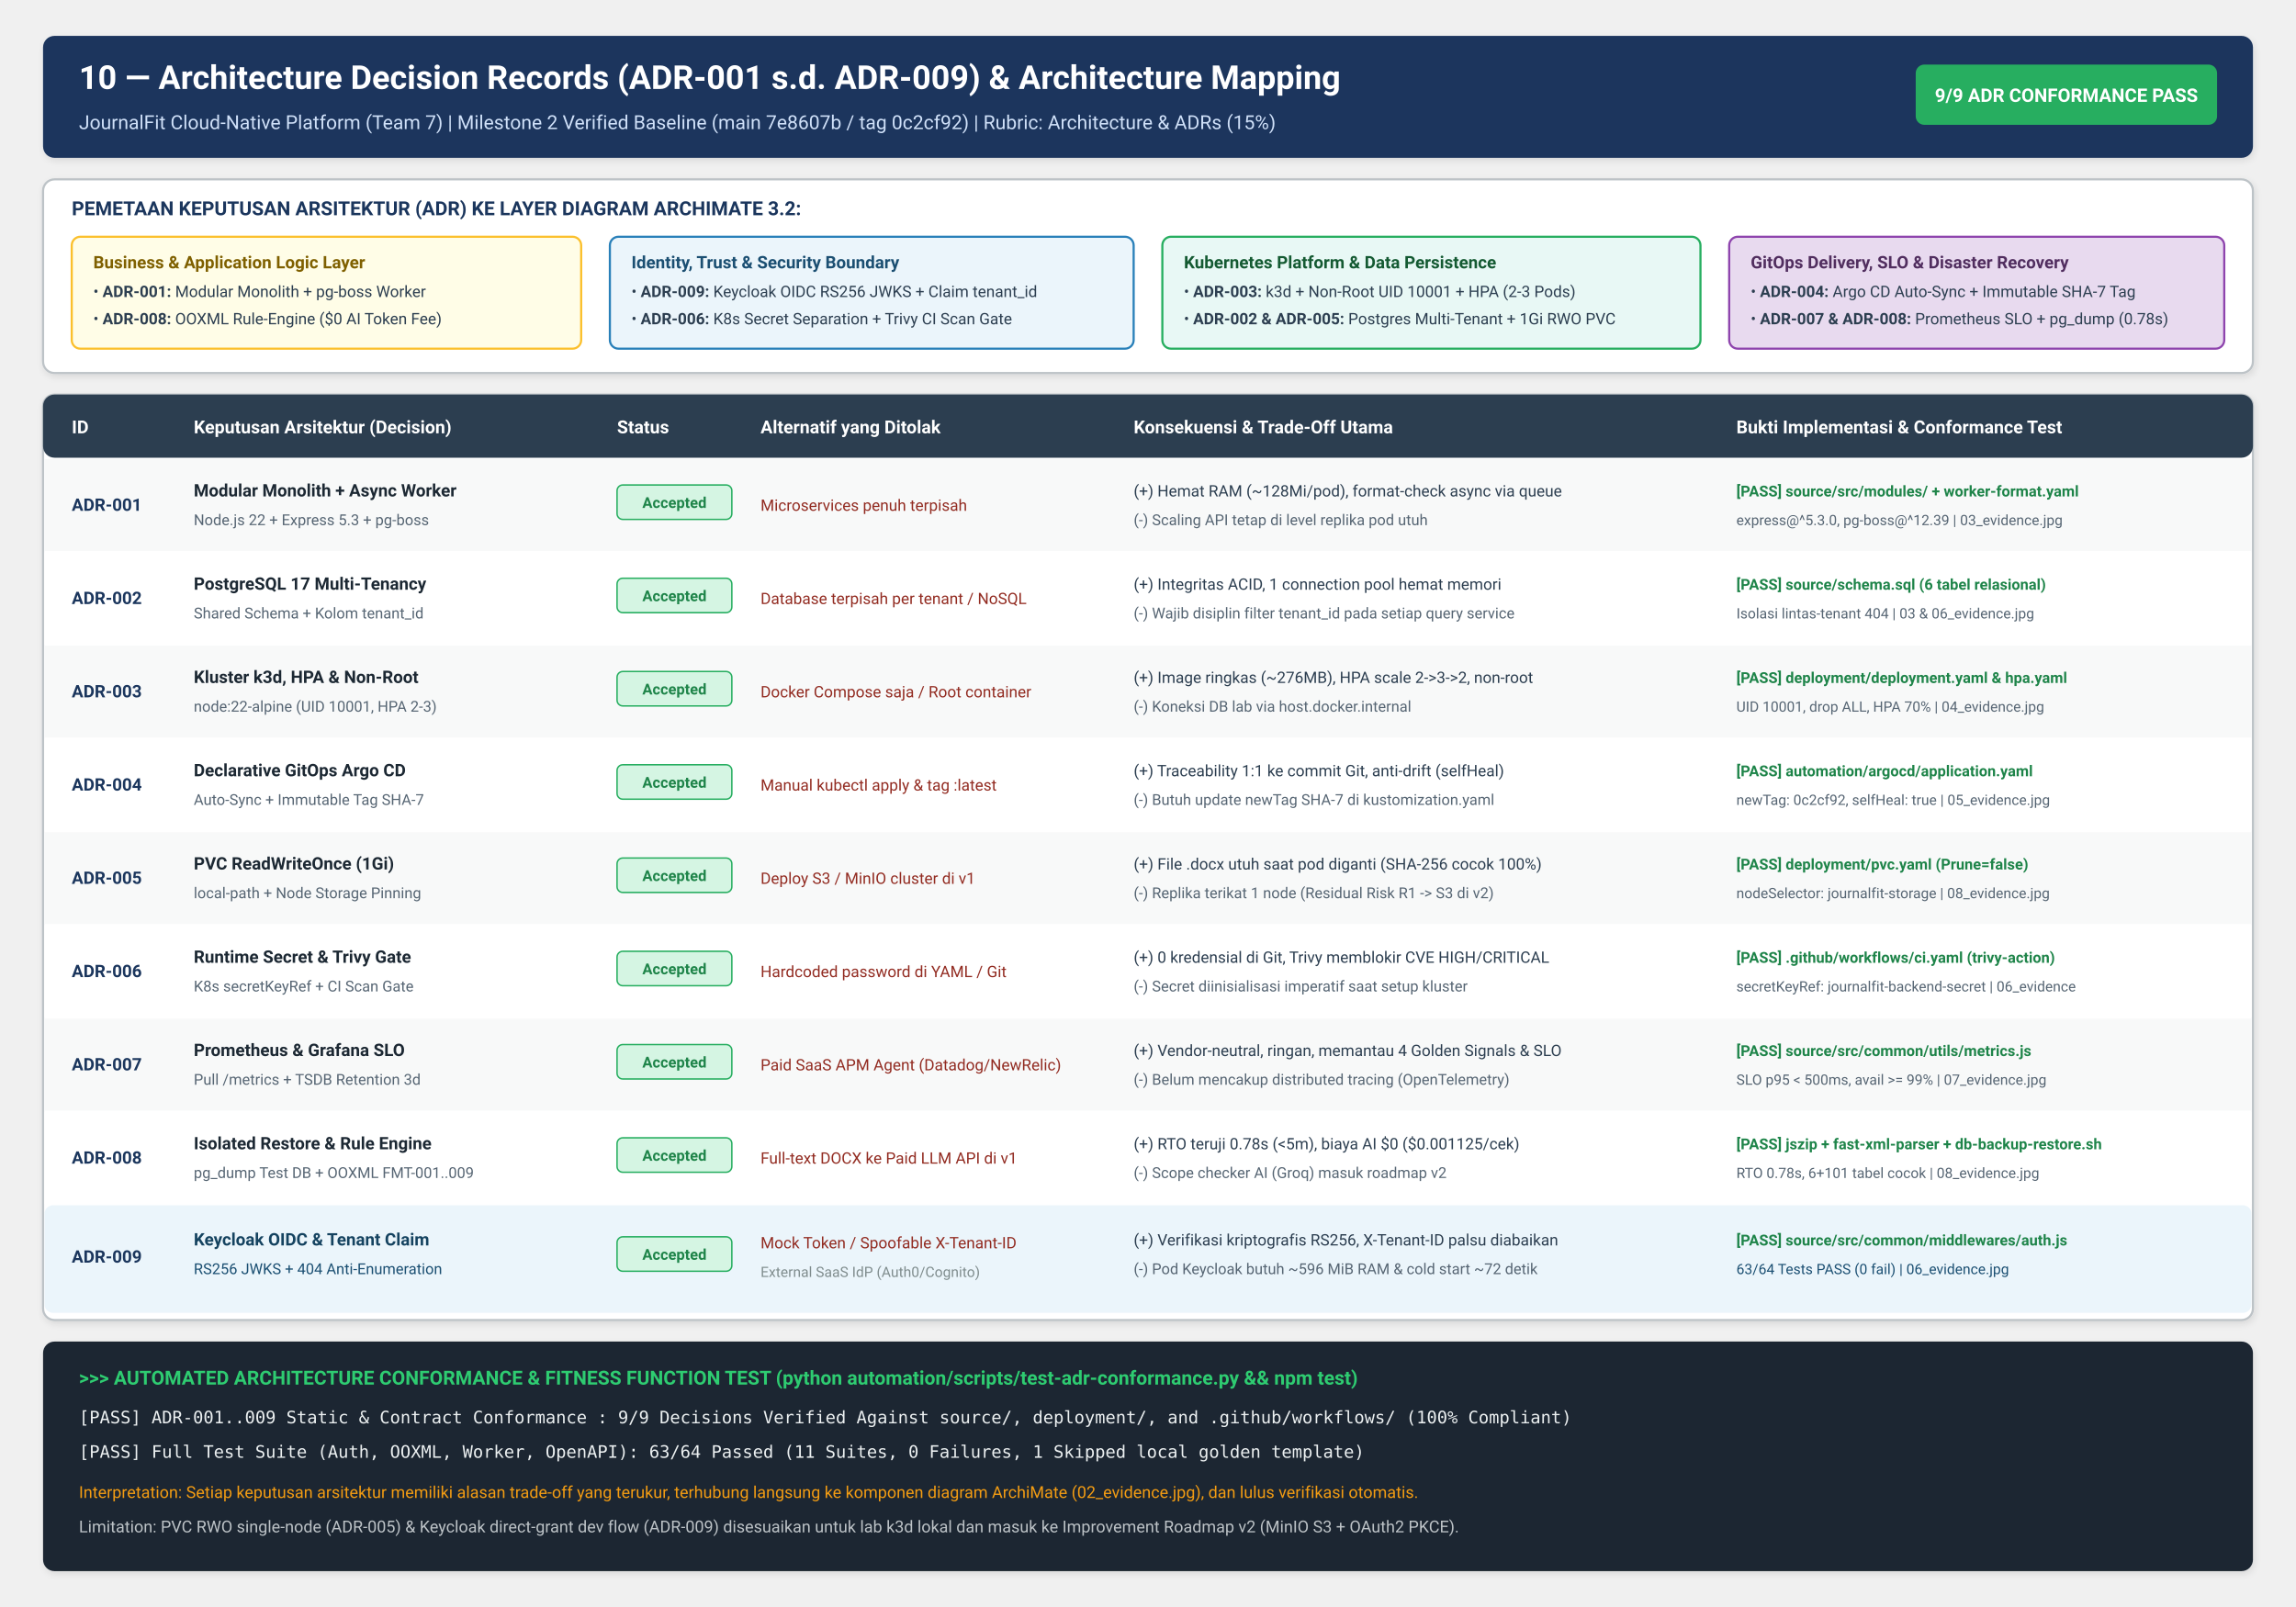
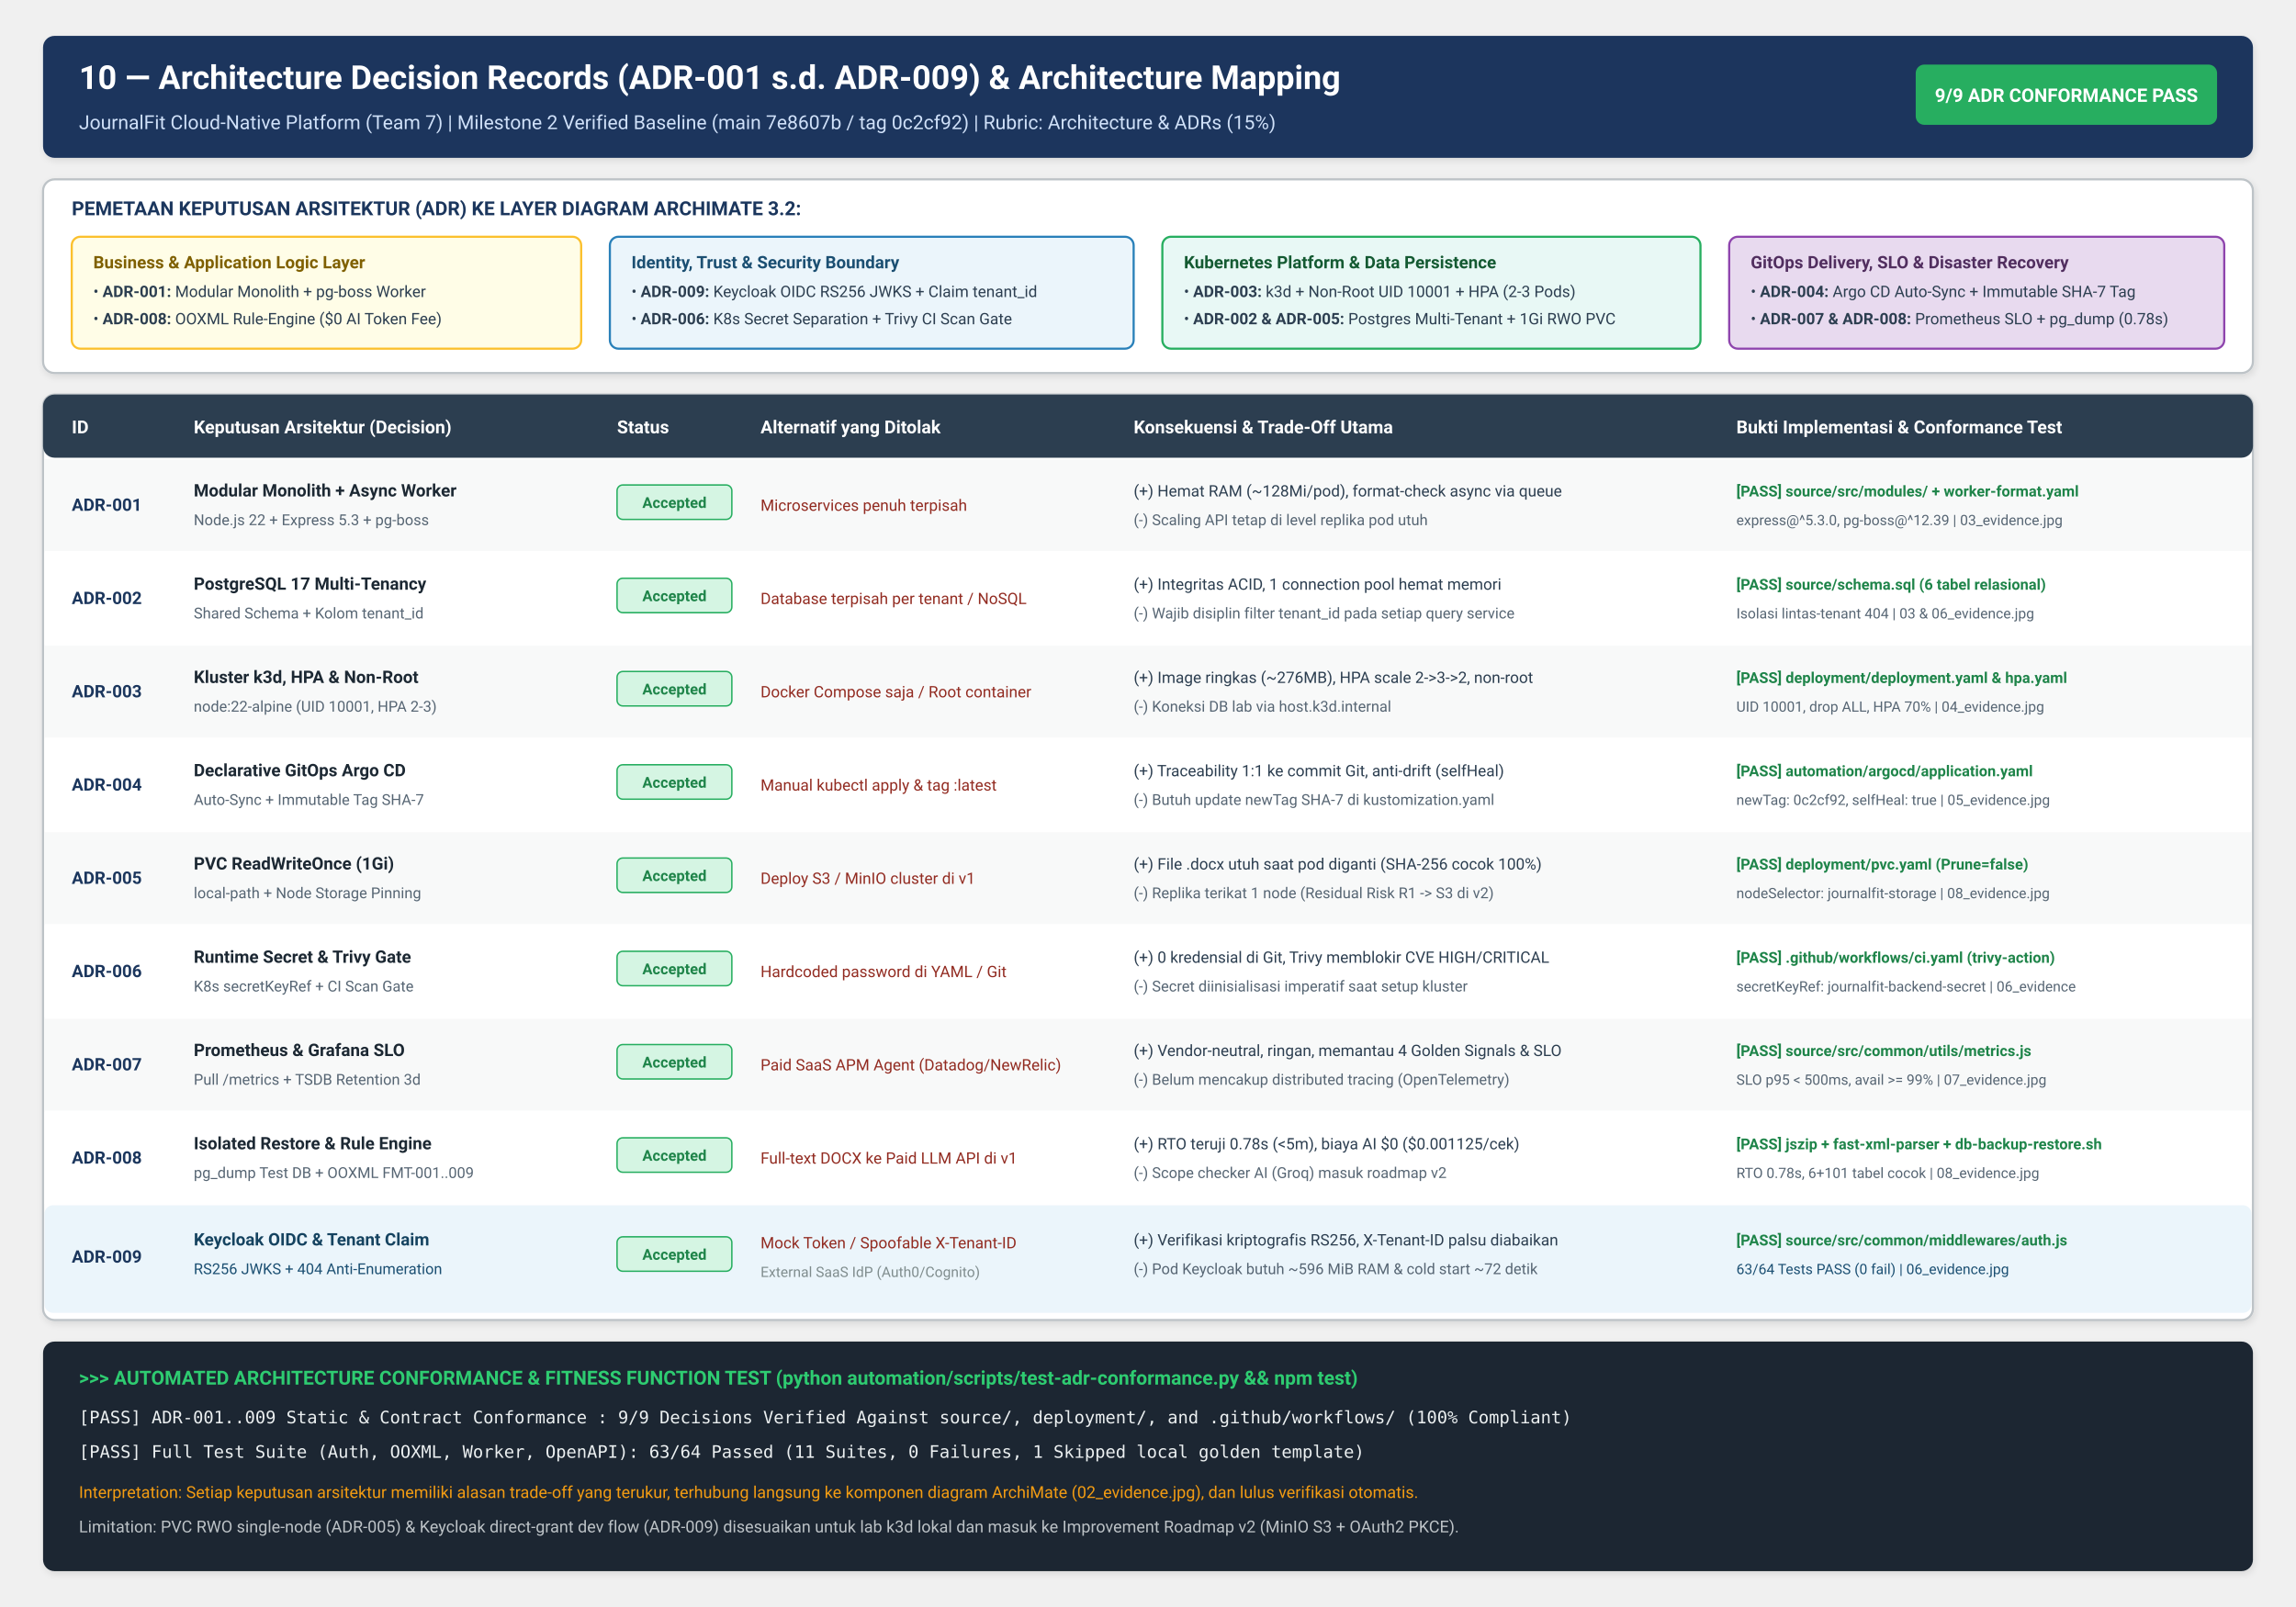
<svg xmlns="http://www.w3.org/2000/svg" viewBox="0 0 1600 1120" width="100%" height="100%" style="background:#F4F6F7; font-family:'Segoe UI',Roboto,Helvetica,Arial,sans-serif;">
  <defs>
    <filter id="shadow" x="-2%" y="-2%" width="104%" height="104%" filterUnits="userSpaceOnUse">
      <feDropShadow dx="1" dy="2" stdDeviation="2.5" flood-opacity="0.10" flood-color="#000" />
    </filter>
  </defs>
  <rect x="30" y="25" width="1540" height="85" rx="8" fill="#1B365D" filter="url(#shadow)" />
  <text x="55" y="62" font-size="23" font-weight="bold" fill="#FFFFFF">10 — Architecture Decision Records (ADR-001 s.d. ADR-009) &amp; Architecture Mapping</text>
  <text x="55" y="90" font-size="13.5" fill="#D0E1F9">JournalFit Cloud-Native Platform (Team 7) | Milestone 2 Verified Baseline (main 7e8607b / tag 0c2cf92) | Rubric: Architecture &amp; ADRs (15%)</text>
  <rect x="1335" y="45" width="210" height="42" rx="6" fill="#27AE60" />
  <text x="1440" y="71" font-size="13" font-weight="bold" fill="#FFF" text-anchor="middle">9/9 ADR CONFORMANCE PASS</text>
  <rect x="30" y="125" width="1540" height="135" rx="8" fill="#FFFFFF" stroke="#BDC3C7" stroke-width="1.5" filter="url(#shadow)" />
  <text x="50" y="150" font-size="13.5" font-weight="bold" fill="#1B365D">PEMETAAN KEPUTUSAN ARSITEKTUR (ADR) KE LAYER DIAGRAM ARCHIMATE 3.2:</text>
  <rect x="50" y="165" width="355" height="78" rx="6" fill="#FFFDE7" stroke="#FBC02D" stroke-width="1.5" />
  <text x="65" y="187" font-size="12" font-weight="bold" fill="#7F6000">Business &amp; Application Logic Layer</text>
  <text x="65" y="207" font-size="11" fill="#2C3E50">• <tspan font-weight="bold">ADR-001:</tspan> Modular Monolith + pg-boss Worker</text>
  <text x="65" y="226" font-size="11" fill="#2C3E50">• <tspan font-weight="bold">ADR-008:</tspan> OOXML Rule-Engine ($0 AI Token Fee)</text>
  <rect x="425" y="165" width="365" height="78" rx="6" fill="#EBF5FB" stroke="#2980B9" stroke-width="1.5" />
  <text x="440" y="187" font-size="12" font-weight="bold" fill="#1B4F72">Identity, Trust &amp; Security Boundary</text>
  <text x="440" y="207" font-size="11" fill="#2C3E50">• <tspan font-weight="bold">ADR-009:</tspan> Keycloak OIDC RS256 JWKS + Claim tenant_id</text>
  <text x="440" y="226" font-size="11" fill="#2C3E50">• <tspan font-weight="bold">ADR-006:</tspan> K8s Secret Separation + Trivy CI Scan Gate</text>
  <rect x="810" y="165" width="375" height="78" rx="6" fill="#E8F8F5" stroke="#27AE60" stroke-width="1.5" />
  <text x="825" y="187" font-size="12" font-weight="bold" fill="#145A32">Kubernetes Platform &amp; Data Persistence</text>
  <text x="825" y="207" font-size="11" fill="#2C3E50">• <tspan font-weight="bold">ADR-003:</tspan> k3d + Non-Root UID 10001 + HPA (2-3 Pods)</text>
  <text x="825" y="226" font-size="11" fill="#2C3E50">• <tspan font-weight="bold">ADR-002 &amp; ADR-005:</tspan> Postgres Multi-Tenant + 1Gi RWO PVC</text>
  <rect x="1205" y="165" width="345" height="78" rx="6" fill="#E8DAEF" stroke="#8E44AD" stroke-width="1.5" />
  <text x="1220" y="187" font-size="12" font-weight="bold" fill="#512E5F">GitOps Delivery, SLO &amp; Disaster Recovery</text>
  <text x="1220" y="207" font-size="11" fill="#2C3E50">• <tspan font-weight="bold">ADR-004:</tspan> Argo CD Auto-Sync + Immutable SHA-7 Tag</text>
  <text x="1220" y="226" font-size="11" fill="#2C3E50">• <tspan font-weight="bold">ADR-007 &amp; ADR-008:</tspan> Prometheus SLO + pg_dump (0.78s)</text>
  <rect x="30" y="275" width="1540" height="645" rx="8" fill="#FFFFFF" stroke="#BDC3C7" stroke-width="1.5" filter="url(#shadow)" />
  <rect x="30" y="275" width="1540" height="44" rx="8" fill="#2C3E50" />
  <text x="50" y="302" font-size="12.5" font-weight="bold" fill="#FFFFFF">ID</text>
  <text x="135" y="302" font-size="12.5" font-weight="bold" fill="#FFFFFF">Keputusan Arsitektur (Decision)</text>
  <text x="430" y="302" font-size="12.5" font-weight="bold" fill="#FFFFFF">Status</text>
  <text x="530" y="302" font-size="12.5" font-weight="bold" fill="#FFFFFF">Alternatif yang Ditolak</text>
  <text x="790" y="302" font-size="12.5" font-weight="bold" fill="#FFFFFF">Konsekuensi &amp; Trade-Off Utama</text>
  <text x="1210" y="302" font-size="12.5" font-weight="bold" fill="#FFFFFF">Bukti Implementasi &amp; Conformance Test</text>
  <rect x="31" y="320" width="1538" height="64" fill="#F8F9F9" />
  <text x="50" y="356" font-size="12" font-weight="bold" fill="#1B365D">ADR-001</text>
  <text x="135" y="346" font-size="12" font-weight="bold" fill="#1C2833">Modular Monolith + Async Worker</text>
  <text x="135" y="366" font-size="10.5" fill="#566573">Node.js 22 + Express 5.3 + pg-boss</text>
  <rect x="430" y="338" width="80" height="24" rx="4" fill="#D5F5E3" stroke="#27AE60" />
  <text x="470" y="354" font-size="10.5" font-weight="bold" fill="#1E8449" text-anchor="middle">Accepted</text>
  <text x="530" y="356" font-size="11" fill="#922B21">Microservices penuh terpisah</text>
  <text x="790" y="346" font-size="11" fill="#2C3E50">(+) Hemat RAM (~128Mi/pod), format-check async via queue</text>
  <text x="790" y="366" font-size="10.5" fill="#566573">(-) Scaling API tetap di level replika pod utuh</text>
  <text x="1210" y="346" font-size="10.5" font-weight="bold" fill="#1E8449">[PASS] source/src/modules/ + worker-format.yaml</text>
  <text x="1210" y="366" font-size="10" fill="#566573">express@^5.3.0, pg-boss@^12.39 | 03_evidence.jpg</text>
  <rect x="31" y="385" width="1538" height="64" fill="#FFFFFF" />
  <text x="50" y="421" font-size="12" font-weight="bold" fill="#1B365D">ADR-002</text>
  <text x="135" y="411" font-size="12" font-weight="bold" fill="#1C2833">PostgreSQL 17 Multi-Tenancy</text>
  <text x="135" y="431" font-size="10.5" fill="#566573">Shared Schema + Kolom tenant_id</text>
  <rect x="430" y="403" width="80" height="24" rx="4" fill="#D5F5E3" stroke="#27AE60" />
  <text x="470" y="419" font-size="10.5" font-weight="bold" fill="#1E8449" text-anchor="middle">Accepted</text>
  <text x="530" y="421" font-size="11" fill="#922B21">Database terpisah per tenant / NoSQL</text>
  <text x="790" y="411" font-size="11" fill="#2C3E50">(+) Integritas ACID, 1 connection pool hemat memori</text>
  <text x="790" y="431" font-size="10.5" fill="#566573">(-) Wajib disiplin filter tenant_id pada setiap query service</text>
  <text x="1210" y="411" font-size="10.5" font-weight="bold" fill="#1E8449">[PASS] source/schema.sql (6 tabel relasional)</text>
  <text x="1210" y="431" font-size="10" fill="#566573">Isolasi lintas-tenant 404 | 03 &amp; 06_evidence.jpg</text>
  <rect x="31" y="450" width="1538" height="64" fill="#F8F9F9" />
  <text x="50" y="486" font-size="12" font-weight="bold" fill="#1B365D">ADR-003</text>
  <text x="135" y="476" font-size="12" font-weight="bold" fill="#1C2833">Kluster k3d, HPA &amp; Non-Root</text>
  <text x="135" y="496" font-size="10.5" fill="#566573">node:22-alpine (UID 10001, HPA 2-3)</text>
  <rect x="430" y="468" width="80" height="24" rx="4" fill="#D5F5E3" stroke="#27AE60" />
  <text x="470" y="484" font-size="10.5" font-weight="bold" fill="#1E8449" text-anchor="middle">Accepted</text>
  <text x="530" y="486" font-size="11" fill="#922B21">Docker Compose saja / Root container</text>
  <text x="790" y="476" font-size="11" fill="#2C3E50">(+) Image ringkas (~276MB), HPA scale 2-&gt;3-&gt;2, non-root</text>
-   <text x="790" y="496" font-size="10.5" fill="#566573">(-) Koneksi DB lab via host.docker.internal</text>
+   <text x="790" y="496" font-size="10.5" fill="#566573">(-) Koneksi DB lab via host.k3d.internal</text>
  <text x="1210" y="476" font-size="10.5" font-weight="bold" fill="#1E8449">[PASS] deployment/deployment.yaml &amp; hpa.yaml</text>
  <text x="1210" y="496" font-size="10" fill="#566573">UID 10001, drop ALL, HPA 70% | 04_evidence.jpg</text>
  <rect x="31" y="515" width="1538" height="64" fill="#FFFFFF" />
  <text x="50" y="551" font-size="12" font-weight="bold" fill="#1B365D">ADR-004</text>
  <text x="135" y="541" font-size="12" font-weight="bold" fill="#1C2833">Declarative GitOps Argo CD</text>
  <text x="135" y="561" font-size="10.5" fill="#566573">Auto-Sync + Immutable Tag SHA-7</text>
  <rect x="430" y="533" width="80" height="24" rx="4" fill="#D5F5E3" stroke="#27AE60" />
  <text x="470" y="549" font-size="10.5" font-weight="bold" fill="#1E8449" text-anchor="middle">Accepted</text>
  <text x="530" y="551" font-size="11" fill="#922B21">Manual kubectl apply &amp; tag :latest</text>
  <text x="790" y="541" font-size="11" fill="#2C3E50">(+) Traceability 1:1 ke commit Git, anti-drift (selfHeal)</text>
  <text x="790" y="561" font-size="10.5" fill="#566573">(-) Butuh update newTag SHA-7 di kustomization.yaml</text>
  <text x="1210" y="541" font-size="10.5" font-weight="bold" fill="#1E8449">[PASS] automation/argocd/application.yaml</text>
  <text x="1210" y="561" font-size="10" fill="#566573">newTag: 0c2cf92, selfHeal: true | 05_evidence.jpg</text>
  <rect x="31" y="580" width="1538" height="64" fill="#F8F9F9" />
  <text x="50" y="616" font-size="12" font-weight="bold" fill="#1B365D">ADR-005</text>
  <text x="135" y="606" font-size="12" font-weight="bold" fill="#1C2833">PVC ReadWriteOnce (1Gi)</text>
  <text x="135" y="626" font-size="10.5" fill="#566573">local-path + Node Storage Pinning</text>
  <rect x="430" y="598" width="80" height="24" rx="4" fill="#D5F5E3" stroke="#27AE60" />
  <text x="470" y="614" font-size="10.5" font-weight="bold" fill="#1E8449" text-anchor="middle">Accepted</text>
  <text x="530" y="616" font-size="11" fill="#922B21">Deploy S3 / MinIO cluster di v1</text>
  <text x="790" y="606" font-size="11" fill="#2C3E50">(+) File .docx utuh saat pod diganti (SHA-256 cocok 100%)</text>
  <text x="790" y="626" font-size="10.5" fill="#566573">(-) Replika terikat 1 node (Residual Risk R1 -&gt; S3 di v2)</text>
  <text x="1210" y="606" font-size="10.5" font-weight="bold" fill="#1E8449">[PASS] deployment/pvc.yaml (Prune=false)</text>
  <text x="1210" y="626" font-size="10" fill="#566573">nodeSelector: journalfit-storage | 08_evidence.jpg</text>
  <rect x="31" y="645" width="1538" height="64" fill="#FFFFFF" />
  <text x="50" y="681" font-size="12" font-weight="bold" fill="#1B365D">ADR-006</text>
  <text x="135" y="671" font-size="12" font-weight="bold" fill="#1C2833">Runtime Secret &amp; Trivy Gate</text>
  <text x="135" y="691" font-size="10.5" fill="#566573">K8s secretKeyRef + CI Scan Gate</text>
  <rect x="430" y="663" width="80" height="24" rx="4" fill="#D5F5E3" stroke="#27AE60" />
  <text x="470" y="679" font-size="10.5" font-weight="bold" fill="#1E8449" text-anchor="middle">Accepted</text>
  <text x="530" y="681" font-size="11" fill="#922B21">Hardcoded password di YAML / Git</text>
  <text x="790" y="671" font-size="11" fill="#2C3E50">(+) 0 kredensial di Git, Trivy memblokir CVE HIGH/CRITICAL</text>
  <text x="790" y="691" font-size="10.5" fill="#566573">(-) Secret diinisialisasi imperatif saat setup kluster</text>
  <text x="1210" y="671" font-size="10.5" font-weight="bold" fill="#1E8449">[PASS] .github/workflows/ci.yaml (trivy-action)</text>
  <text x="1210" y="691" font-size="10" fill="#566573">secretKeyRef: journalfit-backend-secret | 06_evidence</text>
  <rect x="31" y="710" width="1538" height="64" fill="#F8F9F9" />
  <text x="50" y="746" font-size="12" font-weight="bold" fill="#1B365D">ADR-007</text>
  <text x="135" y="736" font-size="12" font-weight="bold" fill="#1C2833">Prometheus &amp; Grafana SLO</text>
  <text x="135" y="756" font-size="10.5" fill="#566573">Pull /metrics + TSDB Retention 3d</text>
  <rect x="430" y="728" width="80" height="24" rx="4" fill="#D5F5E3" stroke="#27AE60" />
  <text x="470" y="744" font-size="10.5" font-weight="bold" fill="#1E8449" text-anchor="middle">Accepted</text>
  <text x="530" y="746" font-size="11" fill="#922B21">Paid SaaS APM Agent (Datadog/NewRelic)</text>
  <text x="790" y="736" font-size="11" fill="#2C3E50">(+) Vendor-neutral, ringan, memantau 4 Golden Signals &amp; SLO</text>
  <text x="790" y="756" font-size="10.5" fill="#566573">(-) Belum mencakup distributed tracing (OpenTelemetry)</text>
  <text x="1210" y="736" font-size="10.5" font-weight="bold" fill="#1E8449">[PASS] source/src/common/utils/metrics.js</text>
  <text x="1210" y="756" font-size="10" fill="#566573">SLO p95 &lt; 500ms, avail &gt;= 99% | 07_evidence.jpg</text>
  <rect x="31" y="775" width="1538" height="64" fill="#FFFFFF" />
  <text x="50" y="811" font-size="12" font-weight="bold" fill="#1B365D">ADR-008</text>
  <text x="135" y="801" font-size="12" font-weight="bold" fill="#1C2833">Isolated Restore &amp; Rule Engine</text>
  <text x="135" y="821" font-size="10.5" fill="#566573">pg_dump Test DB + OOXML FMT-001..009</text>
  <rect x="430" y="793" width="80" height="24" rx="4" fill="#D5F5E3" stroke="#27AE60" />
  <text x="470" y="809" font-size="10.5" font-weight="bold" fill="#1E8449" text-anchor="middle">Accepted</text>
  <text x="530" y="811" font-size="11" fill="#922B21">Full-text DOCX ke Paid LLM API di v1</text>
  <text x="790" y="801" font-size="11" fill="#2C3E50">(+) RTO teruji 0.78s (&lt;5m), biaya AI $0 ($0.001125/cek)</text>
  <text x="790" y="821" font-size="10.5" fill="#566573">(-) Scope checker AI (Groq) masuk roadmap v2</text>
  <text x="1210" y="801" font-size="10.5" font-weight="bold" fill="#1E8449">[PASS] jszip + fast-xml-parser + db-backup-restore.sh</text>
  <text x="1210" y="821" font-size="10" fill="#566573">RTO 0.78s, 6+101 tabel cocok | 08_evidence.jpg</text>
  <rect x="31" y="840" width="1538" height="75" rx="6" fill="#EBF5FB" />
  <text x="50" y="880" font-size="12" font-weight="bold" fill="#1B365D">ADR-009</text>
  <text x="135" y="868" font-size="12" font-weight="bold" fill="#154360">Keycloak OIDC &amp; Tenant Claim</text>
  <text x="135" y="888" font-size="10.5" fill="#1B4F72">RS256 JWKS + 404 Anti-Enumeration</text>
  <rect x="430" y="862" width="80" height="24" rx="4" fill="#D5F5E3" stroke="#27AE60" />
  <text x="470" y="878" font-size="10.5" font-weight="bold" fill="#1E8449" text-anchor="middle">Accepted</text>
  <text x="530" y="870" font-size="11" fill="#922B21">Mock Token / Spoofable X-Tenant-ID</text>
  <text x="530" y="890" font-size="10" fill="#7F8C8D">External SaaS IdP (Auth0/Cognito)</text>
  <text x="790" y="868" font-size="11" fill="#2C3E50">(+) Verifikasi kriptografis RS256, X-Tenant-ID palsu diabaikan</text>
  <text x="790" y="888" font-size="10.5" fill="#566573">(-) Pod Keycloak butuh ~596 MiB RAM &amp; cold start ~72 detik</text>
  <text x="1210" y="868" font-size="10.5" font-weight="bold" fill="#1E8449">[PASS] source/src/common/middlewares/auth.js</text>
  <text x="1210" y="888" font-size="10" fill="#1B4F72">63/64 Tests PASS (0 fail) | 06_evidence.jpg</text>
  <rect x="30" y="935" width="1540" height="160" rx="8" fill="#1C2833" filter="url(#shadow)" />
  <text x="55" y="965" font-size="13.5" font-weight="bold" fill="#2ECC71">&gt;&gt;&gt; AUTOMATED ARCHITECTURE CONFORMANCE &amp; FITNESS FUNCTION TEST (python automation/scripts/test-adr-conformance.py &amp;&amp; npm test)</text>
  <text x="55" y="992" font-size="12" font-family="Consolas,monospace" fill="#ECF0F1">[PASS] ADR-001..009 Static &amp; Contract Conformance : 9/9 Decisions Verified Against source/, deployment/, and .github/workflows/ (100% Compliant)</text>
  <text x="55" y="1016" font-size="12" font-family="Consolas,monospace" fill="#ECF0F1">[PASS] Full Test Suite (Auth, OOXML, Worker, OpenAPI): 63/64 Passed (11 Suites, 0 Failures, 1 Skipped local golden template)</text>
  <text x="55" y="1044" font-size="11.5" fill="#F39C12">Interpretation: Setiap keputusan arsitektur memiliki alasan trade-off yang terukur, terhubung langsung ke komponen diagram ArchiMate (02_evidence.jpg), dan lulus verifikasi otomatis.</text>
  <text x="55" y="1068" font-size="11.5" fill="#BDC3C7">Limitation: PVC RWO single-node (ADR-005) &amp; Keycloak direct-grant dev flow (ADR-009) disesuaikan untuk lab k3d lokal dan masuk ke Improvement Roadmap v2 (MinIO S3 + OAuth2 PKCE).</text>
</svg>
